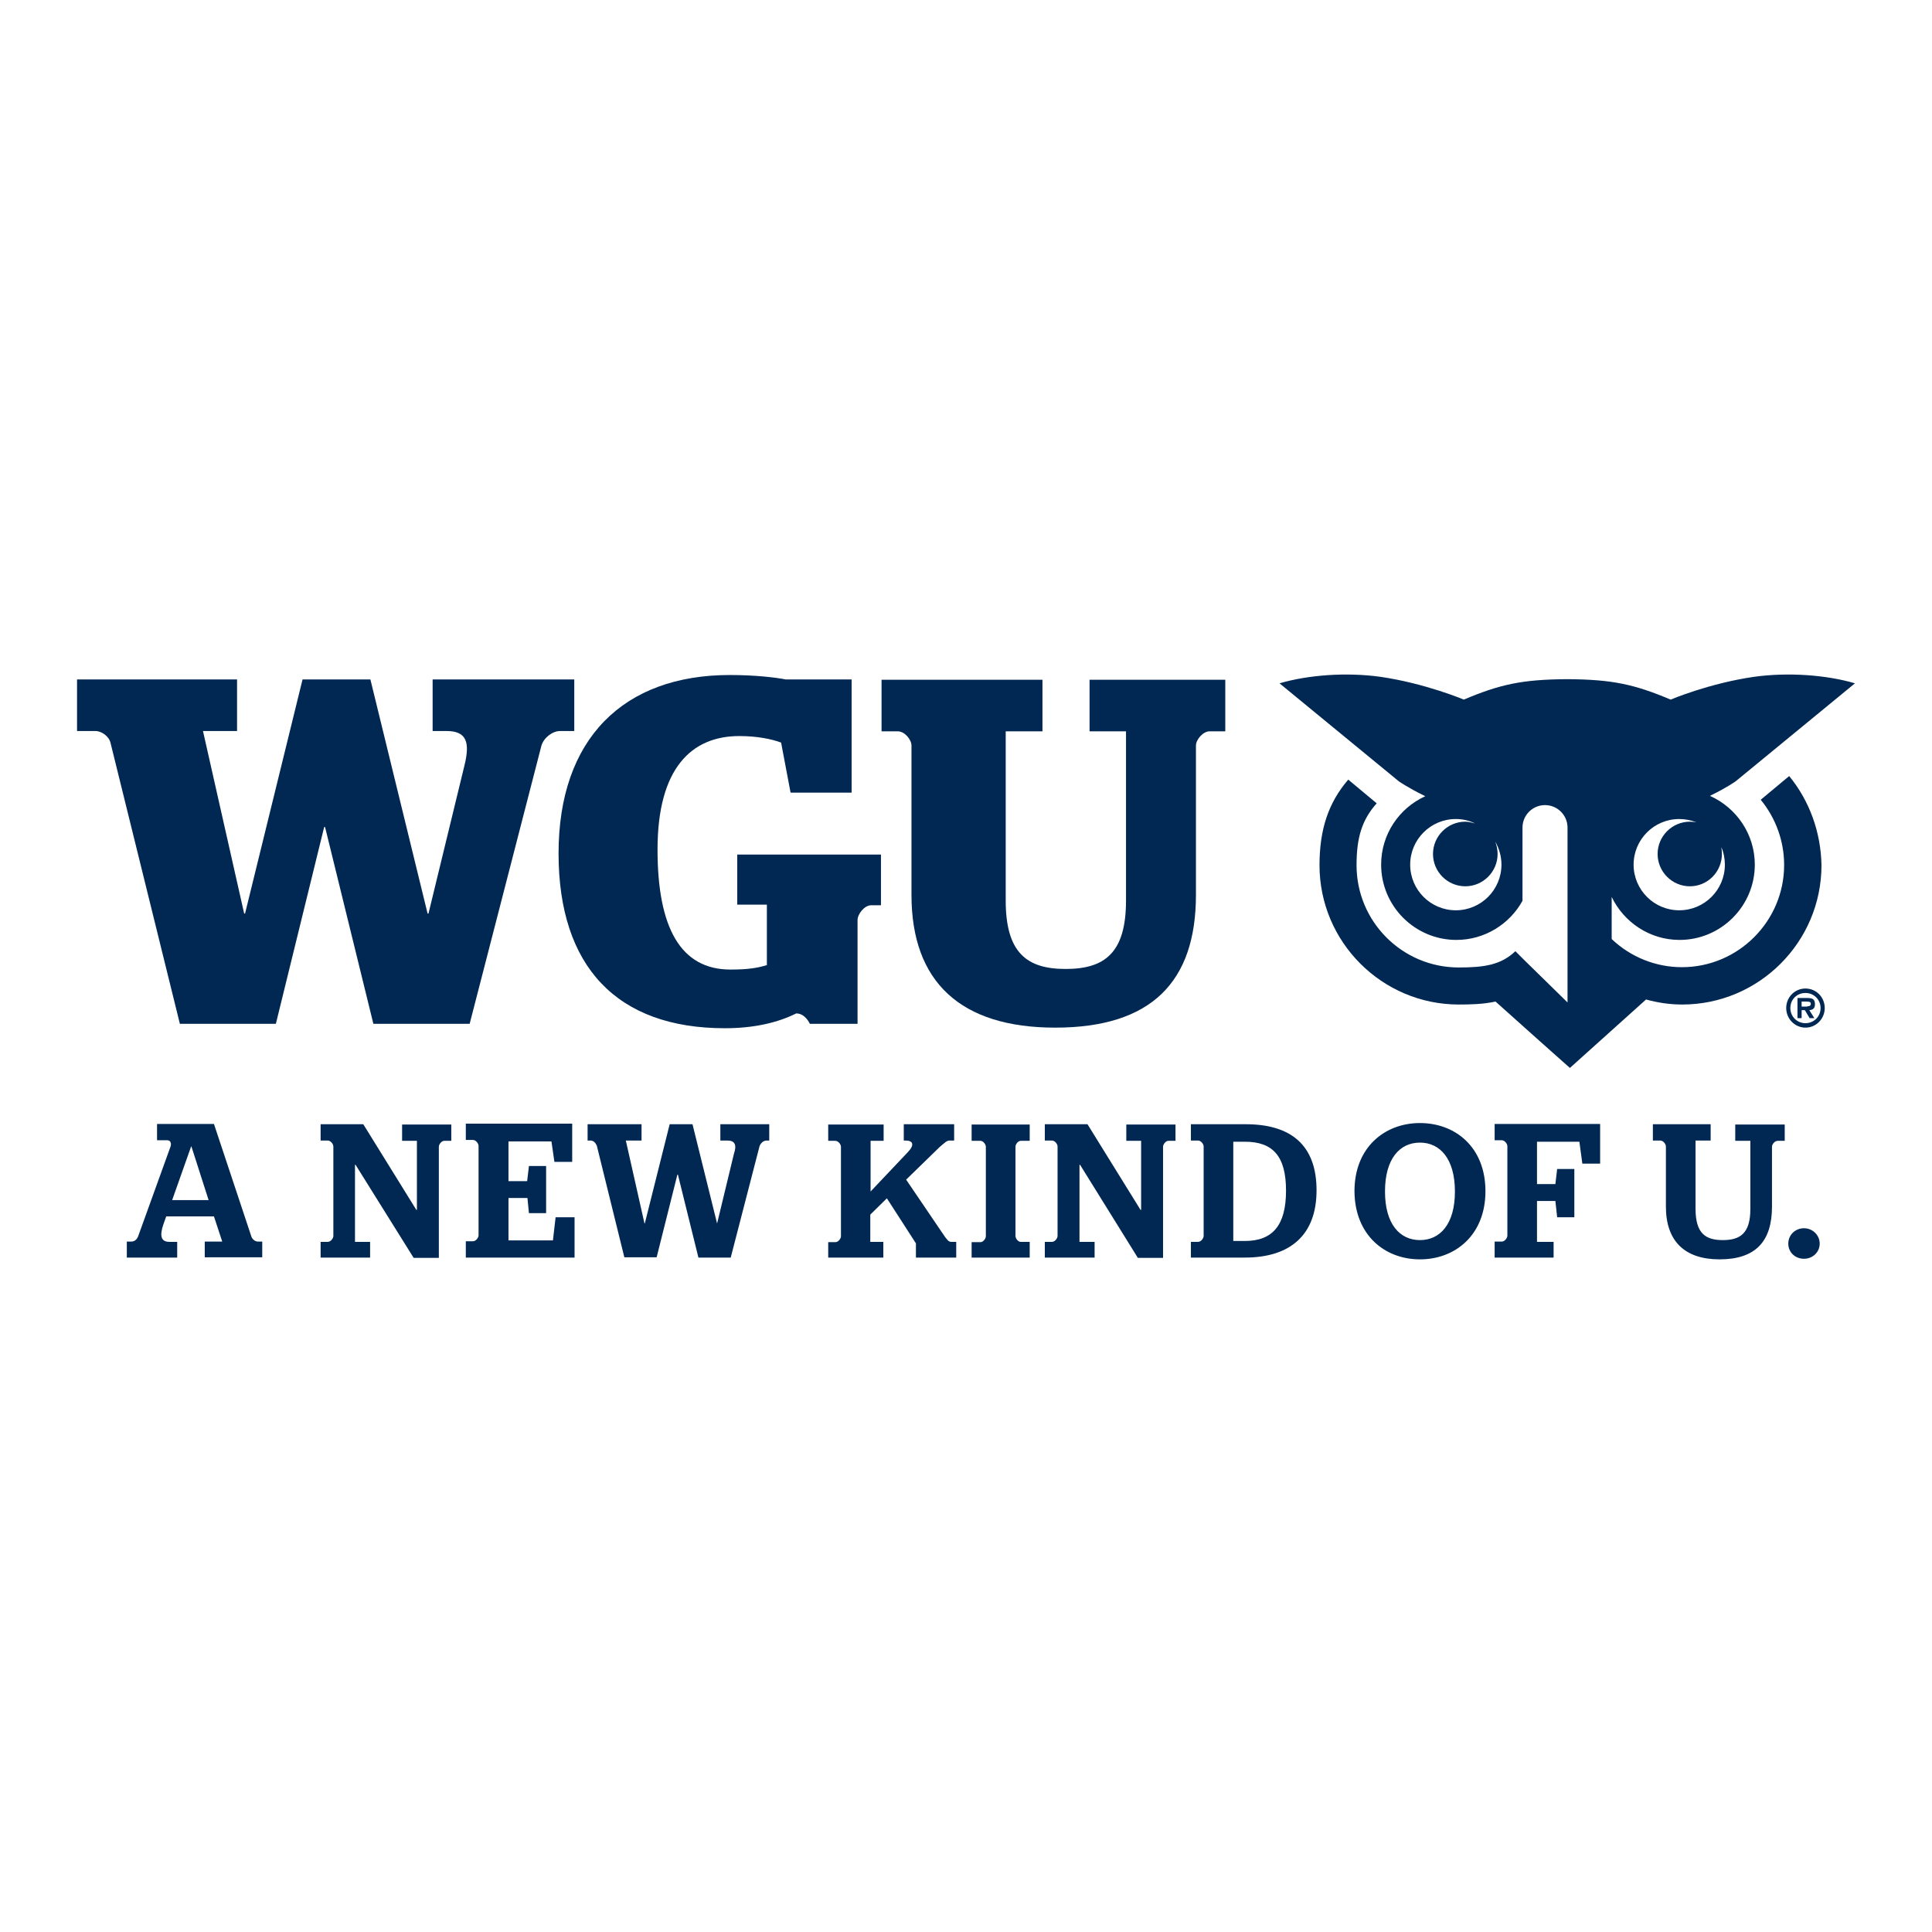
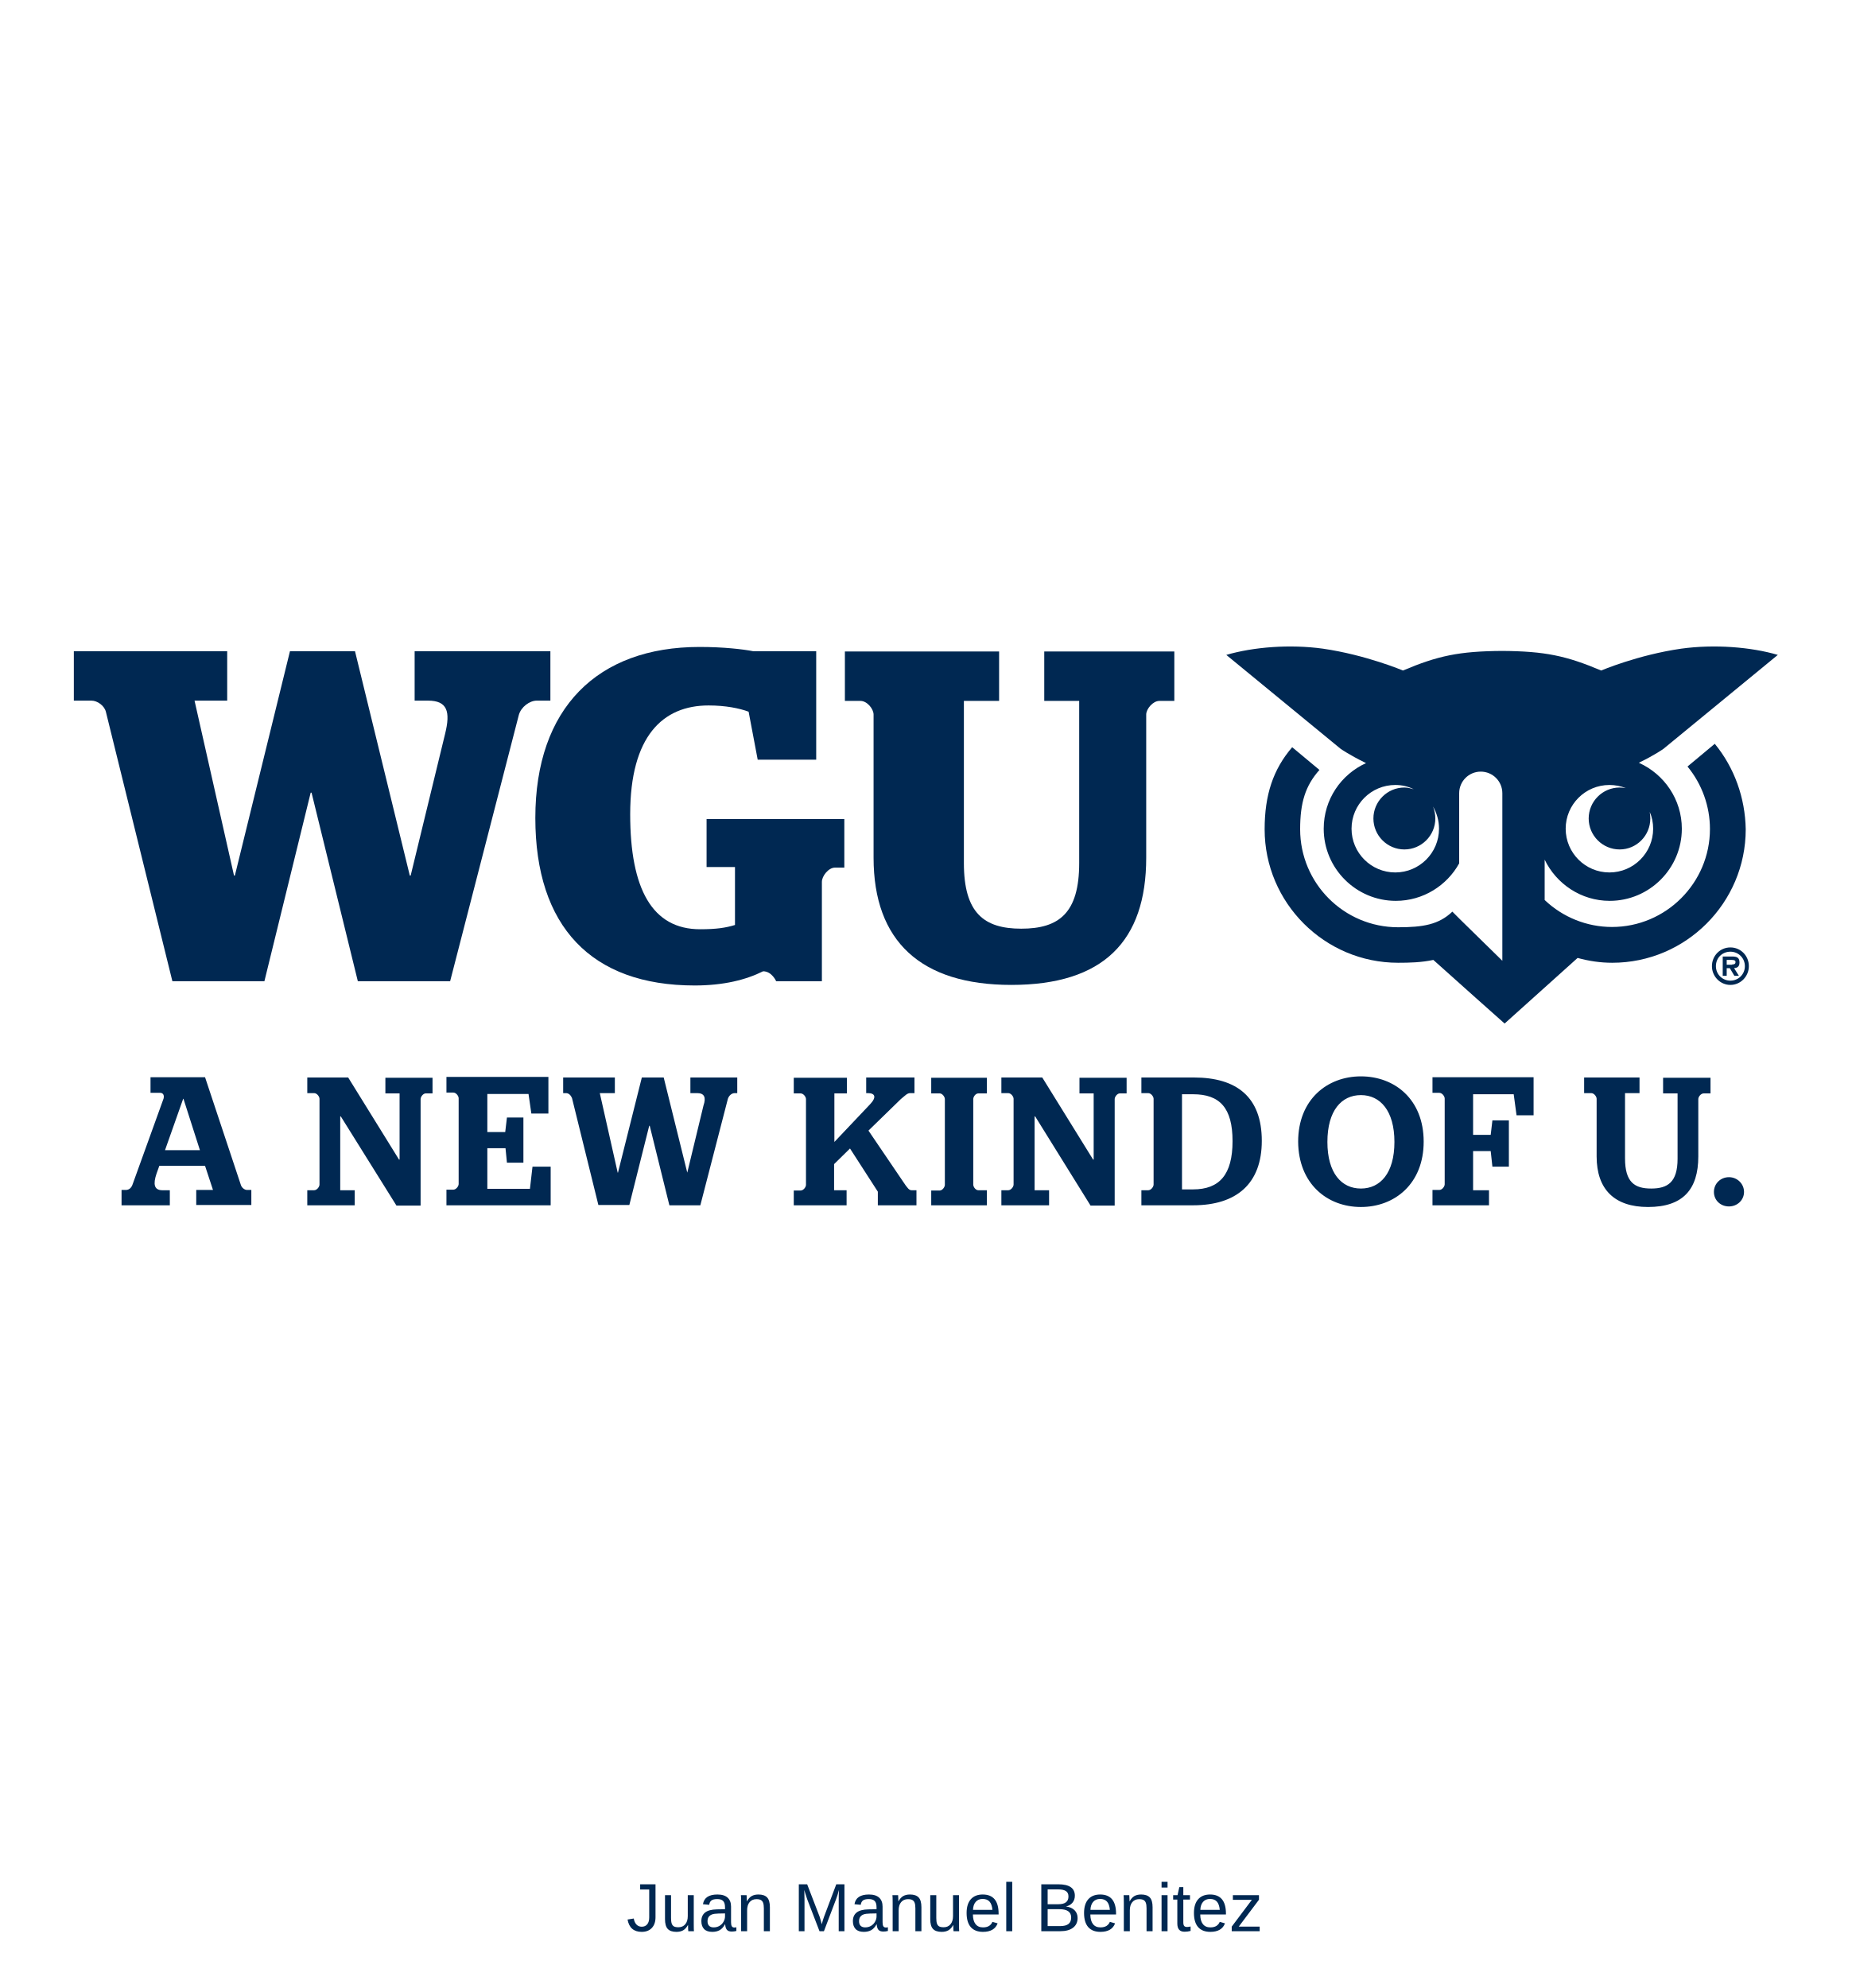
- <svg xmlns="http://www.w3.org/2000/svg" version="1.1" id="layer" x="0px" y="0px" viewBox="0 0 652 652" style="enable-background:new 0 0 652 652;" xml:space="preserve">
+ <svg xmlns="http://www.w3.org/2000/svg" version="1.1" id="layer" x="0px" y="0px" viewBox="0 0 652 700" style="enable-background:new 0 0 652 700;" xml:space="preserve">
  <style type="text/css">
- 	.st0{fill:#002852;}
- </style>
+ 	  .st0{fill:#002852;}
+   </style>
  <g>
-     <path class="st0" d="M491.3,307.2c-8.5,0-15.4-6.9-15.4-15.4c0-8.5,6.9-15.4,15.4-15.4c2.3,0,4.5,0.5,6.5,1.5   c-1.1-0.3-2.1-0.6-3.3-0.6c-6,0-10.9,4.9-10.9,10.9c0,6,4.9,10.9,10.9,10.9c6,0,10.9-4.9,10.9-10.9c0-1.5-0.3-2.9-0.8-4.2   c1.3,2.3,2.1,4.9,2.1,7.8C506.7,300.3,499.8,307.2,491.3,307.2 M581.1,288.2c0-0.8-0.1-1.5-0.2-2.3c0.8,1.8,1.2,3.8,1.2,5.9   c0,8.5-6.9,15.4-15.4,15.4c-8.5,0-15.4-6.9-15.4-15.4c0-8.5,6.9-15.4,15.4-15.4c2,0,4,0.4,5.8,1.1c-0.7-0.1-1.4-0.2-2.2-0.2   c-6,0-10.9,4.9-10.9,10.9c0,6,4.9,10.9,10.9,10.9C576.3,299.1,581.1,294.2,581.1,288.2 M603.8,261.9l-9.6,8c0,0,0,0,0,0   c5.1,6.2,7.9,14,7.9,22c0,19-15.5,34.5-34.5,34.5c-8.8,0-17.3-3.4-23.7-9.5v-14.2c4.1,8.5,12.8,14.5,22.9,14.5   c14,0,25.4-11.4,25.4-25.4c0-10.3-6.2-19.2-15.1-23.2c0.1-0.1,0.2-0.1,0.3-0.2c5.2-2.5,8.3-4.7,8.3-4.7l40.3-33.1   c-9.5-2.8-22.4-3.8-34-2.2c-15.3,2.2-28.2,7.7-28.2,7.7c-12.3-5.2-19.8-6.8-34.9-6.9c-15.1,0.1-22.6,1.7-34.9,6.9   c0,0-13-5.5-28.2-7.7c-11.6-1.6-24.4-0.6-34,2.2l40.3,33.1c0,0,3.2,2.2,8.3,4.7c0.2,0.1,0.4,0.2,0.6,0.3   c-8.8,4-14.9,12.8-14.9,23.1c0,14,11.4,25.4,25.4,25.4c9.6,0,18-5.4,22.3-13.2v-20.8v-3.5c0,0,0,0.1,0,0.1c0-0.1,0-0.3,0-0.4   c0,0,0-0.1,0-0.1c0-4.2,3.4-7.6,7.6-7.6s7.6,3.4,7.6,7.6c0,0,0,0.1,0,0.1h0v5.9v53l-14.7-14.4l-2.9-2.9c-4.8,4.6-10.4,5.5-19.1,5.5   c-19.1,0-34.5-15.5-34.5-34.5c0-9.3,1.8-15.3,6.8-20.9l-9.6-8c-6.7,7.8-9.7,16.8-9.7,28.9c0,25.9,21.1,47,47,47c4,0,8.2-0.1,12.4-1   c6.3,5.7,25.1,22.4,25.1,22.4l25.7-23.1c4,1.1,8,1.7,12.2,1.7c25.9,0,47-21.1,47-47C614.5,280.9,610.7,270.3,603.8,261.9   C603.8,261.9,603.8,261.9,603.8,261.9" />
-     <path class="st0" d="M608.8,424.8c2.9,0,5.3-2.2,5.3-5.1s-2.4-5.2-5.3-5.2c-3,0-5.3,2.3-5.3,5.2S605.8,424.8,608.8,424.8    M581.4,418.5c-5.8,0-9.2-2.2-9.2-10.6v-23h5.1v-5.5h-19.5v5.5h2.5c1,0,1.9,1.2,1.9,2v20.3c0,11.6,6.3,17.8,18.1,17.8   c12.3,0,17.7-6.2,17.7-17.8V387c0-0.8,0.9-2,1.9-2h2.4v-5.5h-16.7v5.5h5.1v23C590.7,416.3,587.2,418.5,581.4,418.5 M504.4,424.4   h19.9v-5.3h-5.6v-13.8h6.2l0.6,5.5h5.8v-16.3h-5.8l-0.6,5.1h-6.2v-14.3H533l1,7.4h6v-13.4h-35.6v5.5h2.4c1,0,1.9,1.2,1.9,2v30.2   c0,0.8-0.9,2-1.9,2h-2.4V424.4z M479.2,418.5c-6.8,0-11.8-5.4-11.8-16.4c0-11.1,5-16.5,11.8-16.5c6.8,0,11.8,5.5,11.8,16.5   C491,413.1,486,418.5,479.2,418.5 M479.2,425c11.9,0,22.1-8.2,22.1-23c0-14.9-10.2-23-22.1-23c-11.9,0-22.1,8.2-22.1,23   C457.2,416.8,467.3,425,479.2,425 M416.2,418.8v-33.5h3.9c9.4,0,13.9,4.8,13.9,16.5c0,11.8-4.6,17-13.9,17H416.2z M401.8,424.4   h18.3c15.3,0,24.2-7.6,24.2-22.7c0-15.4-8.8-22.3-23.9-22.3h-18.5v5.5h2.4c1,0,1.9,1.2,1.9,2v30.2c0,0.8-0.9,2-1.9,2h-2.4V424.4z    M352.6,424.4h16.8v-5.3h-5.1v-26h0.2l19.5,31.4h8.5V387c0-0.8,0.9-2,1.8-2h2.4v-5.5h-16.6v5.5h5v23.3h-0.2L367,379.4h-14.4v5.5   h2.4c1,0,1.9,1.2,1.9,2v30.2c0,0.8-0.9,2-1.9,2h-2.4V424.4z M327.9,424.4h19.6v-5.3h-3c-1,0-1.8-1.2-1.8-2V387c0-0.8,0.8-2,1.8-2h3   v-5.5h-19.6v5.5h3c0.9,0,1.8,1.2,1.8,2v30.2c0,0.8-0.9,2-1.8,2h-3V424.4z M279.4,424.4h18.7v-5.3h-4.4v-9.2l5.6-5.5l9.8,15.2v4.8   h13.6v-5.3h-1.7c-1,0-1.5-1-2.1-1.7l-13.1-19.3l11.4-11.1c1.5-1.2,2.2-2.1,3.3-2.1h1.5v-5.5H305v5.5h0.6c2.5,0,3.2,1.4,0.7,4   l-12.5,13.2V385h4.4v-5.5h-18.7v5.5h2.4c1,0,1.9,1.2,1.9,2v30.2c0,0.8-0.9,2-1.9,2h-2.4V424.4z M228.8,396.5l6.9,27.9h10.9   l9.7-37.5c0.4-1.2,1.4-2,2.4-2h0.9v-5.5h-16.5v5.5h2.4c2.5,0,3.2,1.5,2.2,4.4l-5.7,23.6H242l-8.3-33.5h-7.7l-8.4,33.5h-0.1l-6.3-28   h5.3v-5.5h-18.2v5.5h1c1,0,1.7,0.8,2.1,1.7l9.3,37.7h10.9l7-27.9H228.8z M157.3,424.4h36.6v-13.6h-6.4l-0.9,7.8h-15v-14.3h6.4   l0.5,5.1h5.8v-15.9h-5.8l-0.6,5.1h-6.3v-13.4h14.5l1,6.9h6v-12.9h-35.9v5.5h2.4c1,0,1.9,1.2,1.9,2v30.2c0,0.8-0.9,2-1.9,2h-2.4   V424.4z M108.1,424.4h16.8v-5.3h-5.1v-26h0.2l19.6,31.4h8.5V387c0-0.8,0.9-2,1.8-2h2.4v-5.5h-16.6v5.5h5v23.3h-0.2l-17.9-28.9   h-14.4v5.5h2.4c1,0,1.9,1.2,1.9,2v30.2c0,0.8-0.9,2-1.9,2h-2.4V424.4z M64.5,386.9h0.1l5.8,18.1H58.1L64.5,386.9z M42.7,424.4h17.1   v-5.3h-2.6c-3,0-3.3-2.2-2.1-5.8l1-2.8h16.1l2.8,8.5h-5.9v5.3h19.4v-5.3H87c-0.9,0-1.9-0.8-2.2-1.8l-12.6-37.9H53v5.5h3.4   c1,0,1.5,0.8,1.2,2l-10.9,30.2c-0.4,1.2-1.2,2-2.4,2h-1.5V424.4z" />
-     <path class="st0" d="M37.3,250.7c-0.5-2.2-3-4-5.1-4h-6.2v-17.4H80v17.4H68.5l13.9,61.6h0.3l19.4-79h22.9l19.3,79h0.3l12.1-49.8   c2-8,0.8-11.8-6-11.8h-4.7v-17.4h47.8v17.4h-4.8c-2.5,0-5.5,2.2-6.3,5l-24.2,93.8H126l-16.3-66.4h-0.3l-16.3,66.4H60.7L37.3,250.7z   " />
-     <path class="st0" d="M188.5,288c0-38.7,21.9-60.2,57.8-60.2c8.5,0,15.3,0.8,18.9,1.5h22.2v38.2h-20.6l-3.2-16.9   c-3.2-1.2-8.1-2.2-14.1-2.2c-16.1,0-27.6,10.8-27.6,38.3c0,26.4,7.8,40.5,24.6,40.5c5.8,0,9-0.5,12.3-1.5v-20.4h-10v-16.9h48.5   v17.1H294c-2.3,0-4.6,3-4.6,5v35h-16.1c0,0-1.5-3.5-4.6-3.5c-6,3-13.9,5-24.1,5C208.2,347,188.5,326.2,188.5,288" />
-     <path class="st0" d="M307.6,302v-50.4c0-2-2.3-4.8-4.6-4.8h-5.5v-17.4h54.3v17.4h-12.4v57.1c0,17.6,7.1,23.1,20.2,23.1   c13.3,0,20.4-5.5,20.4-23.1v-57.1h-12.3v-17.4h45.8v17.4h-5.3c-2.2,0-4.6,2.8-4.6,4.8V302c0,29.4-15.1,44.8-47.5,44.8   C324.2,346.8,307.6,331.4,307.6,302" />
-     <path class="st0" d="M602.8,340.2c0-3.7,2.9-6.6,6.5-6.6c3.6,0,6.5,2.9,6.5,6.6c0,3.6-2.9,6.6-6.5,6.6   C605.7,346.8,602.8,343.8,602.8,340.2 M604.2,340.2c0,2.9,2.3,5.1,5.1,5.1c2.8,0,5.1-2.2,5.1-5.1c0-2.9-2.3-5.1-5.1-5.1   C606.5,335.1,604.2,337.2,604.2,340.2 M612.3,343.6h-1.6l-1.6-2.7H608v2.7h-1.4v-6.8h3.3c1.6,0,2.6,0.3,2.6,2.1   c0,1.3-0.6,1.9-1.9,2L612.3,343.6z M609.9,339.6c0.8,0,1.2-0.2,1.2-0.9c0-0.7-0.9-0.7-1.6-0.7H608v1.7H609.9z" />
+     <path class="st0" d="M491.3,307.2c-8.5,0-15.4-6.9-15.4-15.4c0-8.5,6.9-15.4,15.4-15.4c2.3,0,4.5,0.5,6.5,1.5     c-1.1-0.3-2.1-0.6-3.3-0.6c-6,0-10.9,4.9-10.9,10.9c0,6,4.9,10.9,10.9,10.9c6,0,10.9-4.9,10.9-10.9c0-1.5-0.3-2.9-0.8-4.2     c1.3,2.3,2.1,4.9,2.1,7.8C506.7,300.3,499.8,307.2,491.3,307.2 M581.1,288.2c0-0.8-0.1-1.5-0.2-2.3c0.8,1.8,1.2,3.8,1.2,5.9     c0,8.5-6.9,15.4-15.4,15.4c-8.5,0-15.4-6.9-15.4-15.4c0-8.5,6.9-15.4,15.4-15.4c2,0,4,0.4,5.8,1.1c-0.7-0.1-1.4-0.2-2.2-0.2     c-6,0-10.9,4.9-10.9,10.9c0,6,4.9,10.9,10.9,10.9C576.3,299.1,581.1,294.2,581.1,288.2 M603.8,261.9l-9.6,8c0,0,0,0,0,0     c5.1,6.2,7.9,14,7.9,22c0,19-15.5,34.5-34.5,34.5c-8.8,0-17.3-3.4-23.7-9.5v-14.2c4.1,8.5,12.8,14.5,22.9,14.5     c14,0,25.4-11.4,25.4-25.4c0-10.3-6.2-19.2-15.1-23.2c0.1-0.1,0.2-0.1,0.3-0.2c5.2-2.5,8.3-4.7,8.3-4.7l40.3-33.1     c-9.5-2.8-22.4-3.8-34-2.2c-15.3,2.2-28.2,7.7-28.2,7.7c-12.3-5.2-19.8-6.8-34.9-6.9c-15.1,0.1-22.6,1.7-34.9,6.9     c0,0-13-5.5-28.2-7.7c-11.6-1.6-24.4-0.6-34,2.2l40.3,33.1c0,0,3.2,2.2,8.3,4.7c0.2,0.1,0.4,0.2,0.6,0.3     c-8.8,4-14.9,12.8-14.9,23.1c0,14,11.4,25.4,25.4,25.4c9.6,0,18-5.4,22.3-13.2v-20.8v-3.5c0,0,0,0.1,0,0.1c0-0.1,0-0.3,0-0.4     c0,0,0-0.1,0-0.1c0-4.2,3.4-7.6,7.6-7.6s7.6,3.4,7.6,7.6c0,0,0,0.1,0,0.1h0v5.9v53l-14.7-14.4l-2.9-2.9c-4.8,4.6-10.4,5.5-19.1,5.5     c-19.1,0-34.5-15.5-34.5-34.5c0-9.3,1.8-15.3,6.8-20.9l-9.6-8c-6.7,7.8-9.7,16.8-9.7,28.9c0,25.9,21.1,47,47,47c4,0,8.2-0.1,12.4-1     c6.3,5.7,25.1,22.4,25.1,22.4l25.7-23.1c4,1.1,8,1.7,12.2,1.7c25.9,0,47-21.1,47-47C614.5,280.9,610.7,270.3,603.8,261.9     C603.8,261.9,603.8,261.9,603.8,261.9" />
+     <path class="st0" d="M608.8,424.8c2.9,0,5.3-2.2,5.3-5.1s-2.4-5.2-5.3-5.2c-3,0-5.3,2.3-5.3,5.2S605.8,424.8,608.8,424.8     M581.4,418.5c-5.8,0-9.2-2.2-9.2-10.6v-23h5.1v-5.5h-19.5v5.5h2.5c1,0,1.9,1.2,1.9,2v20.3c0,11.6,6.3,17.8,18.1,17.8     c12.3,0,17.7-6.2,17.7-17.8V387c0-0.8,0.9-2,1.9-2h2.4v-5.5h-16.7v5.5h5.1v23C590.7,416.3,587.2,418.5,581.4,418.5 M504.4,424.4     h19.9v-5.3h-5.6v-13.8h6.2l0.6,5.5h5.8v-16.3h-5.8l-0.6,5.1h-6.2v-14.3H533l1,7.4h6v-13.4h-35.6v5.5h2.4c1,0,1.9,1.2,1.9,2v30.2     c0,0.8-0.9,2-1.9,2h-2.4V424.4z M479.2,418.5c-6.8,0-11.8-5.4-11.8-16.4c0-11.1,5-16.5,11.8-16.5c6.8,0,11.8,5.5,11.8,16.5     C491,413.1,486,418.5,479.2,418.5 M479.2,425c11.9,0,22.1-8.2,22.1-23c0-14.9-10.2-23-22.1-23c-11.9,0-22.1,8.2-22.1,23     C457.2,416.8,467.3,425,479.2,425 M416.2,418.8v-33.5h3.9c9.4,0,13.9,4.8,13.9,16.5c0,11.8-4.6,17-13.9,17H416.2z M401.8,424.4     h18.3c15.3,0,24.2-7.6,24.2-22.7c0-15.4-8.8-22.3-23.9-22.3h-18.5v5.5h2.4c1,0,1.9,1.2,1.9,2v30.2c0,0.8-0.9,2-1.9,2h-2.4V424.4z     M352.6,424.4h16.8v-5.3h-5.1v-26h0.2l19.5,31.4h8.5V387c0-0.8,0.9-2,1.8-2h2.4v-5.5h-16.6v5.5h5v23.3h-0.2L367,379.4h-14.4v5.5     h2.4c1,0,1.9,1.2,1.9,2v30.2c0,0.8-0.9,2-1.9,2h-2.4V424.4z M327.9,424.4h19.6v-5.3h-3c-1,0-1.8-1.2-1.8-2V387c0-0.8,0.8-2,1.8-2h3     v-5.5h-19.6v5.5h3c0.9,0,1.8,1.2,1.8,2v30.2c0,0.8-0.9,2-1.8,2h-3V424.4z M279.4,424.4h18.7v-5.3h-4.4v-9.2l5.6-5.5l9.8,15.2v4.8     h13.6v-5.3h-1.7c-1,0-1.5-1-2.1-1.7l-13.1-19.3l11.4-11.1c1.5-1.2,2.2-2.1,3.3-2.1h1.5v-5.5H305v5.5h0.6c2.5,0,3.2,1.4,0.7,4     l-12.5,13.2V385h4.4v-5.5h-18.7v5.5h2.4c1,0,1.9,1.2,1.9,2v30.2c0,0.8-0.9,2-1.9,2h-2.4V424.4z M228.8,396.5l6.9,27.9h10.9     l9.7-37.5c0.4-1.2,1.4-2,2.4-2h0.9v-5.5h-16.5v5.5h2.4c2.5,0,3.2,1.5,2.2,4.4l-5.7,23.6H242l-8.3-33.5h-7.7l-8.4,33.5h-0.1l-6.3-28     h5.3v-5.5h-18.2v5.5h1c1,0,1.7,0.8,2.1,1.7l9.3,37.7h10.9l7-27.9H228.8z M157.3,424.4h36.6v-13.6h-6.4l-0.9,7.8h-15v-14.3h6.4     l0.5,5.1h5.8v-15.9h-5.8l-0.6,5.1h-6.3v-13.4h14.5l1,6.9h6v-12.9h-35.9v5.5h2.4c1,0,1.9,1.2,1.9,2v30.2c0,0.8-0.9,2-1.9,2h-2.4     V424.4z M108.1,424.4h16.8v-5.3h-5.1v-26h0.2l19.6,31.4h8.5V387c0-0.8,0.9-2,1.8-2h2.4v-5.5h-16.6v5.5h5v23.3h-0.2l-17.9-28.9     h-14.4v5.5h2.4c1,0,1.9,1.2,1.9,2v30.2c0,0.8-0.9,2-1.9,2h-2.4V424.4z M64.5,386.9h0.1l5.8,18.1H58.1L64.5,386.9z M42.7,424.4h17.1     v-5.3h-2.6c-3,0-3.3-2.2-2.1-5.8l1-2.8h16.1l2.8,8.5h-5.9v5.3h19.4v-5.3H87c-0.9,0-1.9-0.8-2.2-1.8l-12.6-37.9H53v5.5h3.4     c1,0,1.5,0.8,1.2,2l-10.9,30.2c-0.4,1.2-1.2,2-2.4,2h-1.5V424.4z" />
+     <path class="st0" d="M37.3,250.7c-0.5-2.2-3-4-5.1-4h-6.2v-17.4H80v17.4H68.5l13.9,61.6h0.3l19.4-79h22.9l19.3,79h0.3l12.1-49.8     c2-8,0.8-11.8-6-11.8h-4.7v-17.4h47.8v17.4h-4.8c-2.5,0-5.5,2.2-6.3,5l-24.2,93.8H126l-16.3-66.4h-0.3l-16.3,66.4H60.7L37.3,250.7z     " />
+     <path class="st0" d="M188.5,288c0-38.7,21.9-60.2,57.8-60.2c8.5,0,15.3,0.8,18.9,1.5h22.2v38.2h-20.6l-3.2-16.9     c-3.2-1.2-8.1-2.2-14.1-2.2c-16.1,0-27.6,10.8-27.6,38.3c0,26.4,7.8,40.5,24.6,40.5c5.8,0,9-0.5,12.3-1.5v-20.4h-10v-16.9h48.5     v17.1H294c-2.3,0-4.6,3-4.6,5v35h-16.1c0,0-1.5-3.5-4.6-3.5c-6,3-13.9,5-24.1,5C208.2,347,188.5,326.2,188.5,288" />
+     <path class="st0" d="M307.6,302v-50.4c0-2-2.3-4.8-4.6-4.8h-5.5v-17.4h54.3v17.4h-12.4v57.1c0,17.6,7.1,23.1,20.2,23.1     c13.3,0,20.4-5.5,20.4-23.1v-57.1h-12.3v-17.4h45.8v17.4h-5.3c-2.2,0-4.6,2.8-4.6,4.8V302c0,29.4-15.1,44.8-47.5,44.8     C324.2,346.8,307.6,331.4,307.6,302" />
+     <path class="st0" d="M602.8,340.2c0-3.7,2.9-6.6,6.5-6.6c3.6,0,6.5,2.9,6.5,6.6c0,3.6-2.9,6.6-6.5,6.6     C605.7,346.8,602.8,343.8,602.8,340.2 M604.2,340.2c0,2.9,2.3,5.1,5.1,5.1c2.8,0,5.1-2.2,5.1-5.1c0-2.9-2.3-5.1-5.1-5.1     C606.5,335.1,604.2,337.2,604.2,340.2 M612.3,343.6h-1.6l-1.6-2.7H608v2.7h-1.4v-6.8h3.3c1.6,0,2.6,0.3,2.6,2.1     c0,1.3-0.6,1.9-1.9,2L612.3,343.6z M609.9,339.6c0.8,0,1.2-0.2,1.2-0.9c0-0.7-0.9-0.7-1.6-0.7H608v1.7H609.9z" />
  </g>
+   <text x="326" y="680" text-anchor="middle" fill="#002852" font-family="Arial, sans-serif" font-size="24">
+     Juan Manuel Benitez
+   </text>
</svg>
